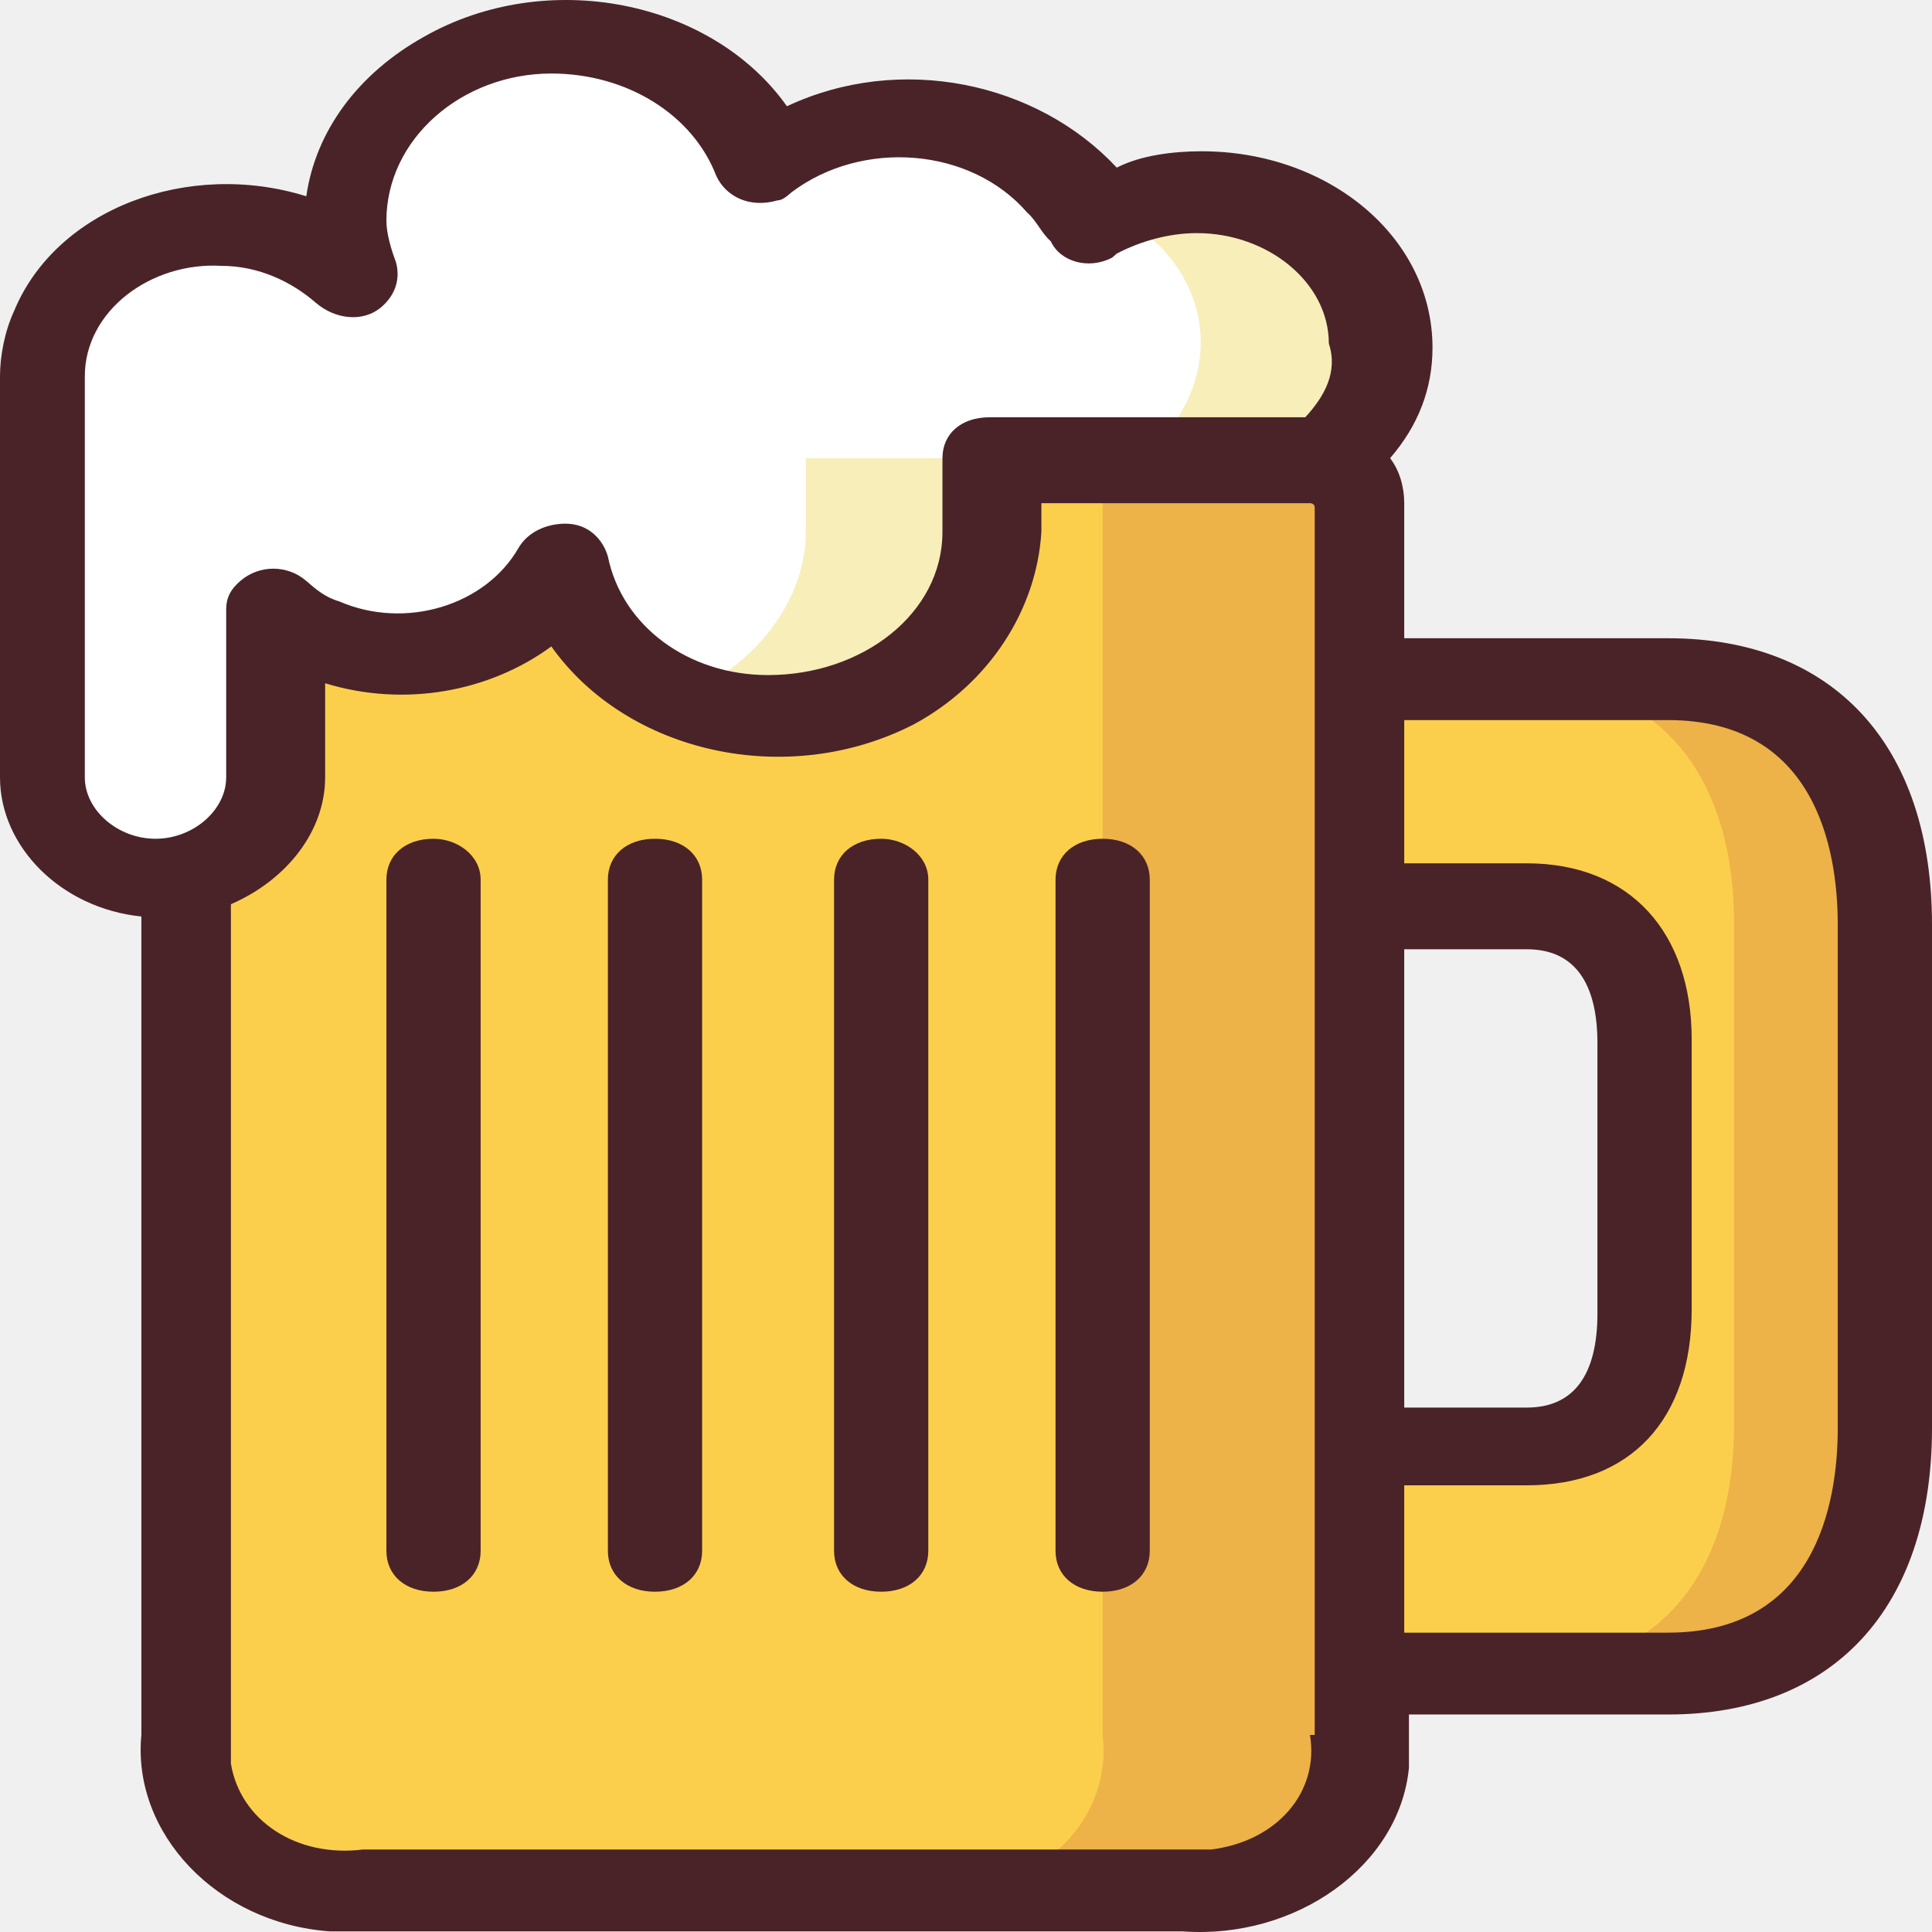
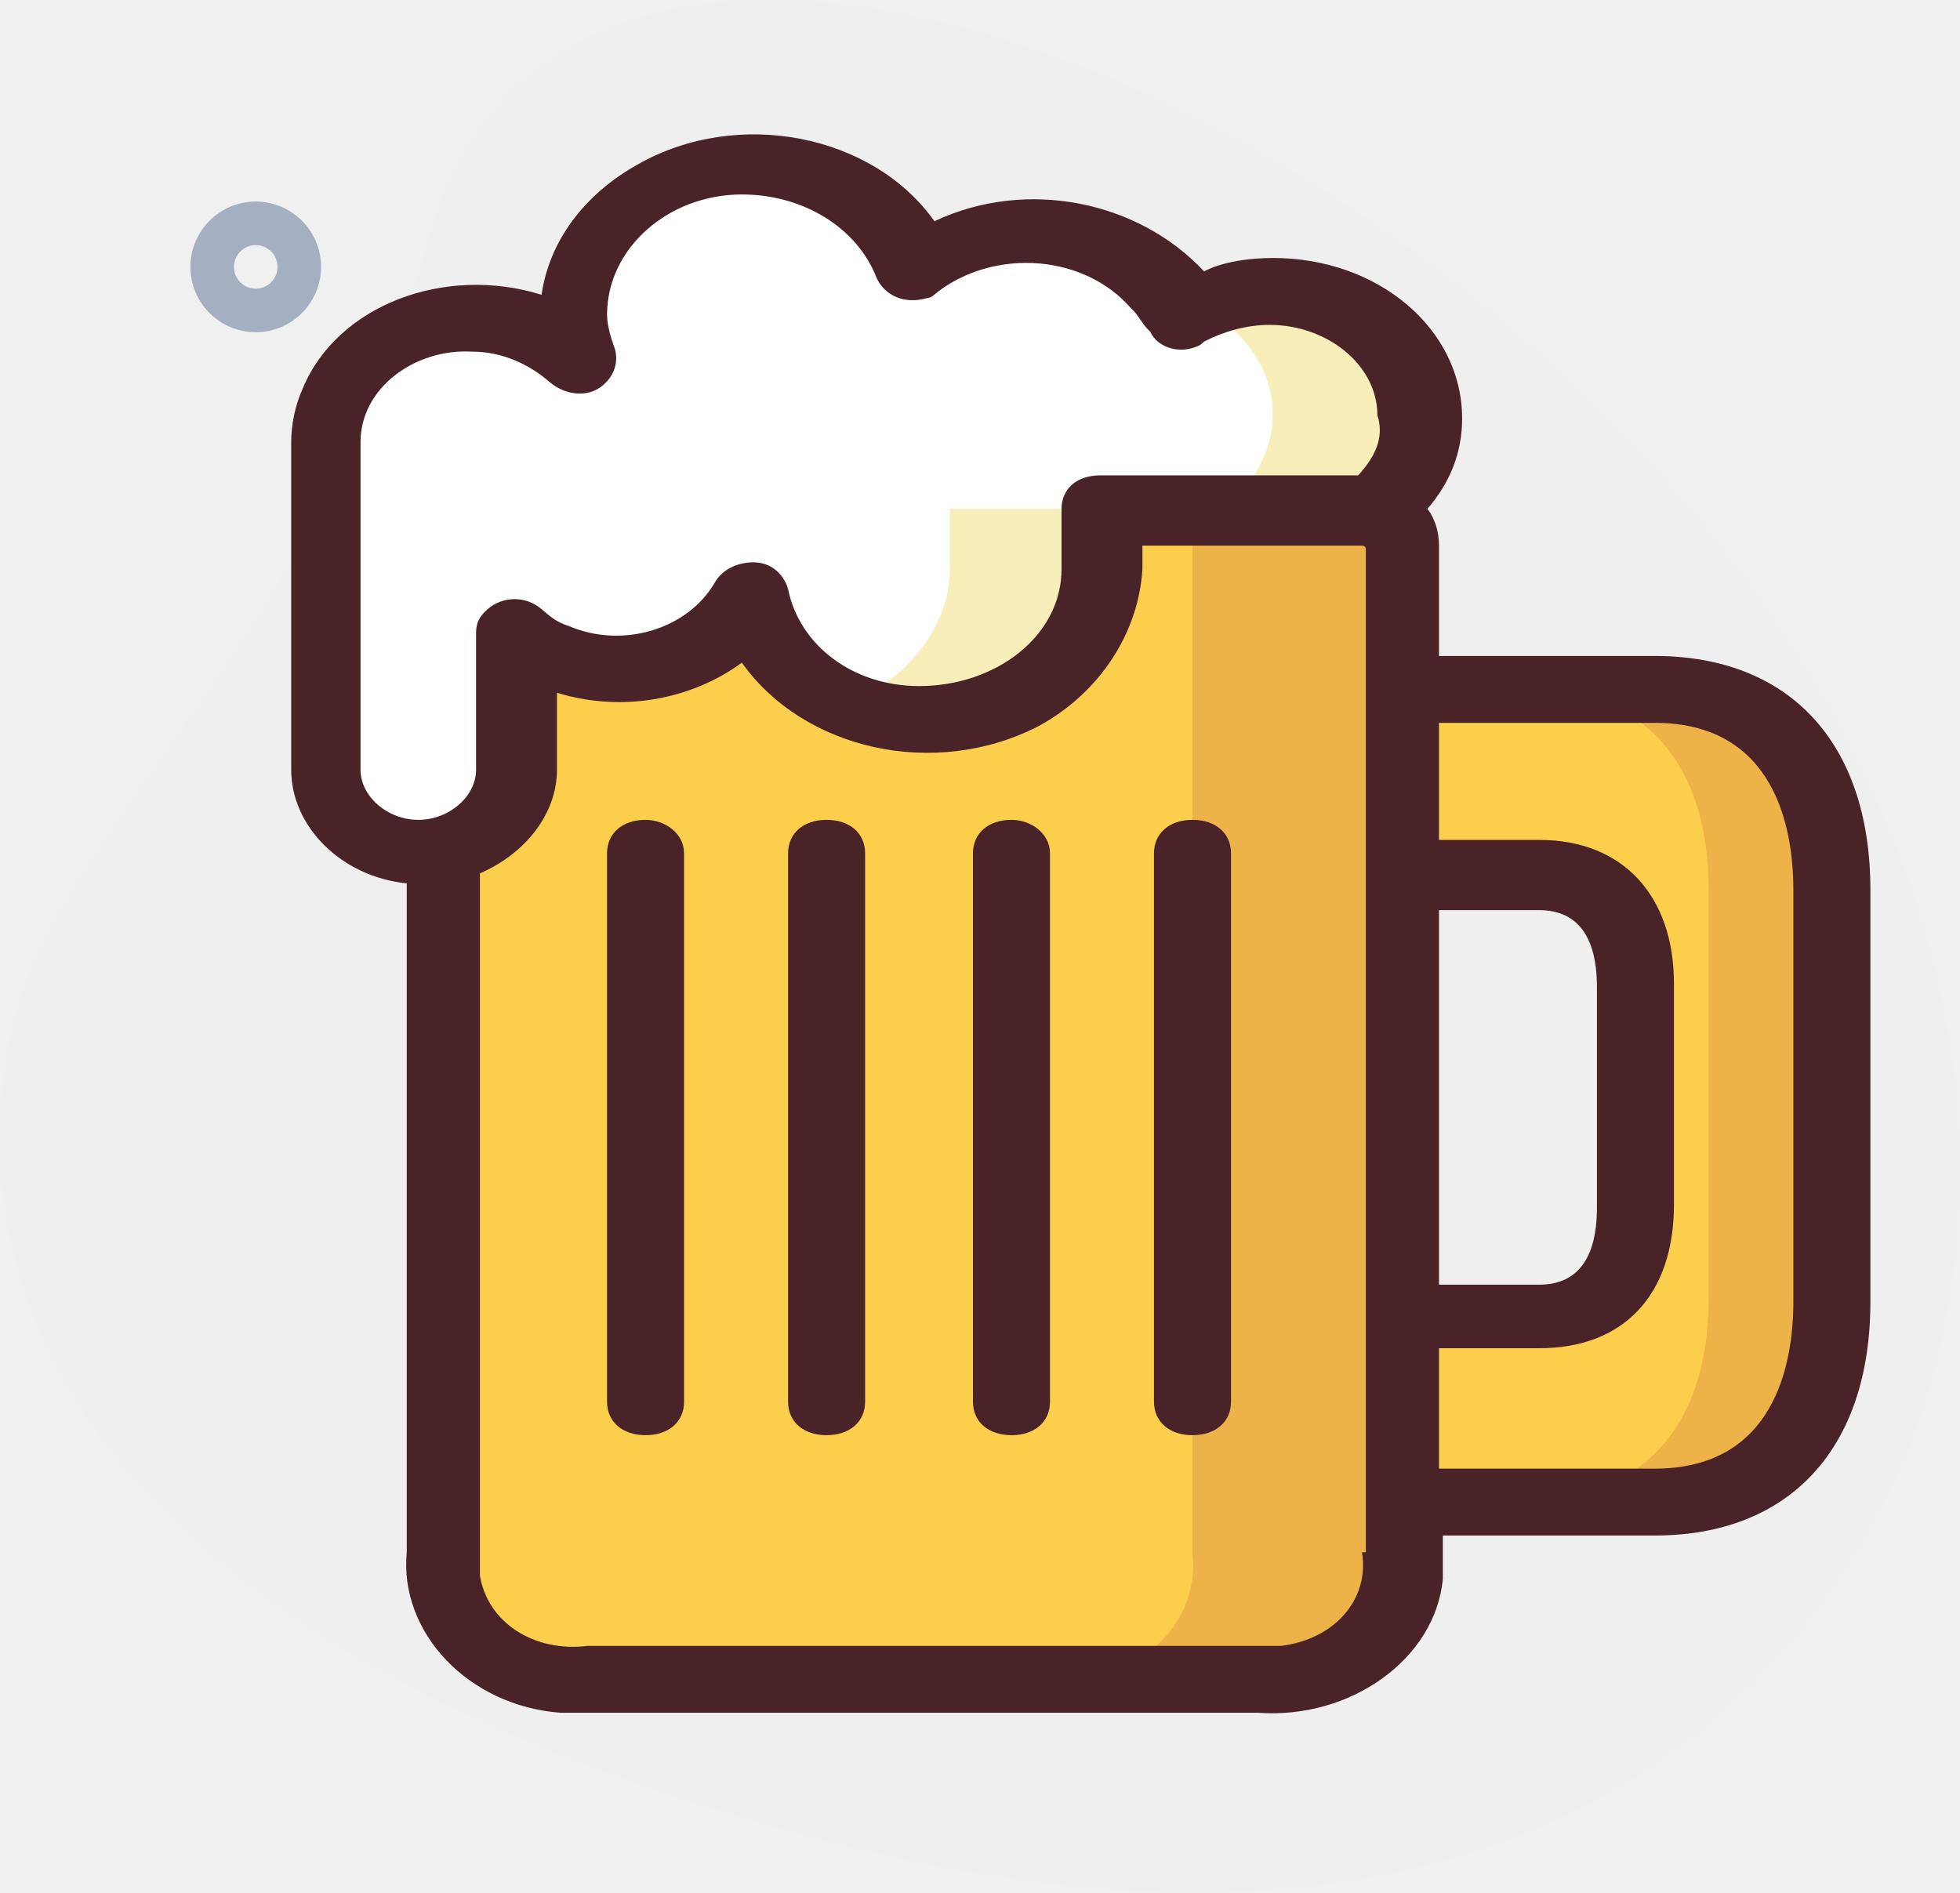
- <svg xmlns="http://www.w3.org/2000/svg" width="141" height="141" viewBox="0 0 141 141" fill="none">
-   <path d="M11.35 63.902C6.535 63.902 2.752 60.617 2.752 56.436V27.168C2.752 20.896 8.942 15.819 16.164 16.117C19.603 16.117 23.042 17.611 25.45 19.701C25.106 18.507 24.762 17.312 24.762 15.819C25.106 8.352 32.328 2.379 40.925 2.379C47.459 2.379 53.306 6.262 55.369 11.638C61.903 6.56 71.876 7.158 77.723 13.131C78.41 14.027 79.442 14.923 79.786 15.819C82.193 14.325 84.601 13.728 87.696 13.728C94.918 13.728 100.764 18.805 100.764 25.077C100.764 27.765 99.732 30.154 97.669 32.245L96.637 33.439H72.22C72.22 33.738 72.22 33.738 72.22 34.037C72.22 35.231 72.22 36.127 72.22 37.322C72.22 37.919 72.22 38.516 72.22 38.815C72.22 46.281 64.998 52.255 56.057 52.255C48.835 52.255 42.301 47.476 40.925 41.204C37.83 46.879 29.92 49.268 23.386 46.58C22.011 45.983 20.979 45.386 19.947 44.489V56.734C19.947 60.916 16.164 64.201 11.35 63.902Z" fill="white" />
-   <path d="M72.22 33.439H58.808C58.808 33.738 58.808 33.738 58.808 34.037C58.808 35.231 58.808 36.127 58.808 37.322C58.808 37.919 58.808 38.516 58.808 38.815C58.808 43.892 55.025 48.671 49.866 50.761C51.93 51.657 54.337 51.956 56.4 51.956C64.998 51.956 72.22 45.983 72.22 38.516C72.22 38.218 72.22 37.62 72.22 37.023C72.22 35.829 72.22 34.933 72.22 33.738C72.22 33.738 72.22 33.738 72.22 33.439Z" fill="#F7EEBA" />
-   <path d="M87.695 14.027C85.288 14.027 83.225 14.624 81.161 15.52C87.351 18.507 89.415 25.077 85.976 30.453C85.632 31.05 84.944 31.647 84.6 32.245L83.568 33.439H96.981L98.012 32.245C100.076 30.154 101.107 27.765 101.107 25.077C100.764 19.104 94.917 14.027 87.695 14.027Z" fill="#F7EEBA" />
-   <path d="M26.48 137.968C19.946 138.565 14.1 134.683 13.412 129.008C13.412 128.112 13.412 127.515 13.412 126.619V64.2L15.476 63.304C18.571 62.11 20.29 59.422 20.29 56.734V45.684L24.761 47.177C26.137 47.476 27.512 47.774 29.232 47.774C32.327 47.774 35.766 46.878 38.173 45.087L41.268 42.697L43.332 45.684C46.083 49.865 51.241 52.254 56.744 52.254C65.341 52.254 72.563 46.281 72.563 38.815C72.563 38.516 72.563 37.919 72.563 37.322L72.907 33.439H95.605C97.668 33.439 99.388 34.932 99.388 36.724V126.619C100.076 132.293 95.605 137.37 89.071 137.968C88.039 137.968 87.351 137.968 86.319 137.968H26.48Z" fill="#FBCF4C" />
-   <path d="M95.261 33.439H77.034C79.098 33.439 80.474 34.933 80.474 36.724V126.619C81.161 132.294 76.691 137.371 70.156 137.968C69.125 137.968 68.437 137.968 67.405 137.968H85.632C92.166 138.565 98.013 134.683 98.7 129.009C98.7 128.113 98.7 127.515 98.7 126.619V36.724C98.7 34.933 97.325 33.439 95.261 33.439Z" fill="#EDB248" />
-   <path d="M99.044 122.139V105.415H111.424C119.334 105.415 120.022 98.546 120.022 95.559V75.848C120.022 72.861 119.334 65.992 111.424 65.992H99.044V49.566H121.742C131.715 49.566 137.561 56.137 137.561 67.486V103.921C137.561 115.27 131.715 121.84 121.742 121.84L99.044 122.139Z" fill="#FBCF4C" />
-   <path d="M121.742 49.567H110.737C120.71 49.567 126.557 56.137 126.557 67.486V103.922C126.557 115.27 120.71 121.841 110.737 121.841H121.742C131.715 121.841 137.562 115.27 137.562 103.922V67.486C137.562 56.137 131.715 49.567 121.742 49.567Z" fill="#EDB248" />
-   <path d="M121.741 46.58H102.483V36.724C102.483 35.53 102.139 34.335 101.451 33.439C103.515 31.05 104.546 28.362 104.546 25.376C104.546 17.312 96.981 11.04 87.695 11.04C85.632 11.04 83.224 11.339 81.505 12.235C75.659 5.963 65.685 3.873 57.432 7.755C51.929 -0.01 39.893 -2.399 30.951 2.678C26.137 5.366 23.041 9.547 22.354 14.325C13.756 11.638 4.127 15.221 1.032 22.688C0.344 24.181 0 25.973 0 27.466V56.734C0 61.811 4.471 66.291 10.317 66.888V126.619C9.629 133.787 15.819 140.357 24.073 140.955C25.105 140.955 25.793 140.955 26.824 140.955H86.32C94.573 141.552 102.139 136.176 102.827 129.009C102.827 128.113 102.827 127.515 102.827 126.619V125.126H121.741C133.778 125.126 141 117.361 141 104.22V67.486C141 54.345 133.778 46.58 121.741 46.58ZM95.605 126.619C96.293 130.8 93.198 134.384 88.383 134.981C87.695 134.981 86.663 134.981 85.976 134.981H26.48C21.666 135.579 17.539 132.891 16.851 128.709C16.851 128.112 16.851 127.216 16.851 126.619V65.992C20.978 64.2 23.729 60.616 23.729 56.734V49.865C29.576 51.657 35.766 50.462 40.237 47.177C45.739 54.942 57.432 57.63 66.717 52.851C72.219 49.865 75.659 44.489 76.002 38.815C76.002 38.516 76.002 37.919 76.002 37.62C76.002 37.322 76.002 37.023 76.002 36.724H95.605C95.605 36.724 95.949 36.724 95.949 37.023V126.619H95.605V126.619ZM95.261 30.453H72.219C70.156 30.453 68.781 31.647 68.781 33.439C68.781 33.738 68.781 33.738 68.781 34.037V34.335C68.781 35.231 68.781 36.127 68.781 37.023C68.781 37.62 68.781 38.218 68.781 38.815C68.781 44.788 62.934 49.268 56.056 49.268C50.21 49.268 45.395 45.684 44.363 40.607C44.02 39.412 42.988 38.218 41.268 38.218C39.893 38.218 38.517 38.815 37.829 40.01C35.422 44.191 29.576 45.983 24.761 43.892C23.729 43.594 23.041 42.996 22.354 42.399C20.978 41.204 18.915 41.204 17.539 42.399C16.851 42.996 16.507 43.594 16.507 44.489V56.734C16.507 59.123 14.1 61.214 11.349 61.214C8.598 61.214 6.19 59.123 6.19 56.734V27.466C6.19 22.688 11.005 19.104 16.163 19.403C18.915 19.403 21.322 20.597 23.041 22.09C24.417 23.285 26.48 23.584 27.856 22.389C28.888 21.493 29.232 20.299 28.888 19.104C28.544 18.208 28.2 17.013 28.2 16.117C28.2 10.144 33.702 5.366 40.237 5.366C45.739 5.366 50.554 8.352 52.273 12.832C52.961 14.325 54.681 15.221 56.744 14.624C57.088 14.624 57.432 14.325 57.776 14.027C62.934 10.144 70.844 10.742 74.971 15.52C75.659 16.117 76.002 17.013 76.69 17.611C77.378 19.104 79.442 19.701 81.161 18.805L81.505 18.507C83.224 17.611 85.288 17.013 87.351 17.013C92.51 17.013 96.981 20.597 96.981 25.077C97.668 27.168 96.637 28.959 95.261 30.453ZM102.483 69.278H111.424C114.863 69.278 116.583 71.667 116.583 76.147V95.858C116.583 100.338 114.863 102.727 111.424 102.727H102.483V69.278ZM134.122 104.22C134.122 109.894 132.402 119.153 121.741 119.153H102.483V108.401H111.424C118.99 108.401 123.461 103.623 123.461 95.559V75.848C123.461 68.083 118.99 63.006 111.424 63.006H102.483V52.553H121.741C132.402 52.553 134.122 61.811 134.122 67.486V104.22Z" fill="#4A2328" />
-   <path d="M31.639 61.214C29.576 61.214 28.2 62.409 28.2 64.201V113.18C28.2 114.972 29.576 116.166 31.639 116.166C33.703 116.166 35.078 114.972 35.078 113.18V64.201C35.078 62.409 33.359 61.214 31.639 61.214Z" fill="#4A2328" />
-   <path d="M47.803 61.214C45.74 61.214 44.364 62.409 44.364 64.201V113.18C44.364 114.972 45.74 116.166 47.803 116.166C49.867 116.166 51.242 114.972 51.242 113.18V64.201C51.242 62.409 49.867 61.214 47.803 61.214Z" fill="#4A2328" />
-   <path d="M64.31 61.214C62.247 61.214 60.871 62.409 60.871 64.201V113.18C60.871 114.972 62.247 116.166 64.31 116.166C66.374 116.166 67.749 114.972 67.749 113.18V64.201C67.749 62.409 66.03 61.214 64.31 61.214Z" fill="#4A2328" />
-   <path d="M80.473 61.214C78.41 61.214 77.034 62.409 77.034 64.201V113.18C77.034 114.972 78.41 116.166 80.473 116.166C82.537 116.166 83.912 114.972 83.912 113.18V64.201C83.912 62.409 82.537 61.214 80.473 61.214Z" fill="#4A2328" />
+ <svg xmlns="http://www.w3.org/2000/svg" width="175" height="169" viewBox="0 0 175 169" fill="none">
+   <path d="M38.251 21.325C29.259 55.244 5.849 73.786 1.515 90.134C-2.819 106.481 -2.705 143.347 71.037 163.677C144.778 184.007 167.844 140.812 172.606 122.829C194.93 38.643 54.178 -38.751 38.251 21.325V21.325Z" fill="#EFEFEF" />
+   <path d="M37.349 75.902C32.535 75.902 28.752 72.617 28.752 68.436V39.168C28.752 32.896 34.942 27.819 42.164 28.117C45.603 28.117 49.042 29.611 51.45 31.701C51.106 30.507 50.762 29.312 50.762 27.819C51.106 20.352 58.328 14.379 66.925 14.379C73.459 14.379 79.306 18.262 81.369 23.638C87.903 18.561 97.876 19.158 103.723 25.131C104.41 26.027 105.442 26.923 105.786 27.819C108.193 26.326 110.601 25.728 113.696 25.728C120.918 25.728 126.764 30.805 126.764 37.077C126.764 39.765 125.732 42.154 123.669 44.245L122.637 45.439H98.22C98.22 45.738 98.22 45.738 98.22 46.037C98.22 47.231 98.22 48.127 98.22 49.322C98.22 49.919 98.22 50.517 98.22 50.815C98.22 58.282 90.998 64.255 82.057 64.255C74.835 64.255 68.301 59.476 66.925 53.204C63.83 58.879 55.92 61.268 49.386 58.58C48.011 57.983 46.979 57.386 45.947 56.49V68.734C45.947 72.915 42.164 76.201 37.349 75.902Z" fill="white" />
+   <path d="M98.22 45.439H84.808C84.808 45.738 84.808 45.738 84.808 46.036C84.808 47.231 84.808 48.127 84.808 49.322C84.808 49.919 84.808 50.516 84.808 50.815C84.808 55.892 81.025 60.67 75.866 62.761C77.93 63.657 80.337 63.956 82.4 63.956C90.998 63.956 98.22 57.983 98.22 50.516C98.22 50.218 98.22 49.62 98.22 49.023C98.22 47.828 98.22 46.932 98.22 45.738C98.22 45.738 98.22 45.738 98.22 45.439Z" fill="#F7EEBA" />
+   <path d="M113.695 26.027C111.288 26.027 109.225 26.624 107.161 27.52C113.351 30.507 115.415 37.077 111.976 42.453C111.632 43.05 110.944 43.647 110.6 44.245L109.568 45.439H122.981L124.012 44.245C126.076 42.154 127.107 39.765 127.107 37.077C126.764 31.104 120.917 26.027 113.695 26.027Z" fill="#F7EEBA" />
+   <path d="M52.48 149.968C45.946 150.565 40.1 146.683 39.412 141.008C39.412 140.112 39.412 139.515 39.412 138.619V76.2L41.475 75.304C44.571 74.11 46.29 71.422 46.29 68.734V57.684L50.761 59.177C52.136 59.476 53.512 59.774 55.232 59.774C58.327 59.774 61.766 58.878 64.173 57.087L67.268 54.697L69.332 57.684C72.083 61.865 77.241 64.254 82.744 64.254C91.341 64.254 98.563 58.281 98.563 50.815C98.563 50.516 98.563 49.919 98.563 49.322L98.907 45.439H121.605C123.668 45.439 125.388 46.932 125.388 48.724V138.619C126.076 144.293 121.605 149.37 115.071 149.968C114.039 149.968 113.351 149.968 112.319 149.968H52.48Z" fill="#FBCF4C" />
+   <path d="M121.261 45.439H103.035C105.098 45.439 106.474 46.932 106.474 48.724V138.619C107.161 144.294 102.691 149.371 96.156 149.968C95.125 149.968 94.437 149.968 93.405 149.968H111.632C118.166 150.565 124.013 146.683 124.7 141.008C124.7 140.112 124.7 139.515 124.7 138.619V48.724C124.7 46.932 123.325 45.439 121.261 45.439Z" fill="#EDB248" />
+   <path d="M125.044 134.139V117.414H137.424C145.334 117.414 146.022 110.545 146.022 107.559V87.848C146.022 84.861 145.334 77.992 137.424 77.992H125.044V61.566H147.742C157.715 61.566 163.561 68.136 163.561 79.485V115.921C163.561 127.27 157.715 133.84 147.742 133.84L125.044 134.139Z" fill="#FBCF4C" />
+   <path d="M147.742 61.567H136.737C146.71 61.567 152.557 68.137 152.557 79.486V115.922C152.557 127.27 146.71 133.841 136.737 133.841H147.742C157.715 133.841 163.562 127.27 163.562 115.922V79.486C163.562 68.137 157.715 61.567 147.742 61.567Z" fill="#EDB248" />
+   <path d="M147.741 58.58H128.483V48.724C128.483 47.53 128.139 46.335 127.451 45.439C129.515 43.05 130.546 40.362 130.546 37.376C130.546 29.312 122.98 23.04 113.695 23.04C111.632 23.04 109.224 23.339 107.505 24.235C101.659 17.963 91.685 15.873 83.432 19.755C77.929 11.99 65.893 9.601 56.951 14.678C52.137 17.366 49.041 21.547 48.354 26.326C39.756 23.638 30.127 27.221 27.032 34.688C26.344 36.181 26 37.973 26 39.466V68.734C26 73.811 30.471 78.291 36.317 78.888V138.619C35.629 145.787 41.819 152.357 50.073 152.955C51.105 152.955 51.793 152.955 52.824 152.955H112.32C120.573 153.552 128.139 148.176 128.827 141.009C128.827 140.113 128.827 139.515 128.827 138.619V137.126H147.741C159.778 137.126 167 129.361 167 116.22V79.486C167 66.345 159.778 58.58 147.741 58.58ZM121.605 138.619C122.293 142.8 119.198 146.384 114.383 146.981C113.695 146.981 112.663 146.981 111.976 146.981H52.48C47.666 147.579 43.539 144.891 42.851 140.709C42.851 140.112 42.851 139.216 42.851 138.619V77.992C46.978 76.2 49.729 72.616 49.729 68.734V61.865C55.576 63.657 61.766 62.462 66.237 59.177C71.739 66.942 83.432 69.63 92.717 64.851C98.219 61.865 101.659 56.489 102.002 50.815C102.002 50.516 102.002 49.919 102.002 49.62C102.002 49.322 102.002 49.023 102.002 48.724H121.605C121.605 48.724 121.949 48.724 121.949 49.023V138.619H121.605V138.619ZM121.261 42.453H98.219C96.156 42.453 94.781 43.647 94.781 45.439C94.781 45.738 94.781 45.738 94.781 46.037V46.335C94.781 47.231 94.781 48.127 94.781 49.023C94.781 49.62 94.781 50.218 94.781 50.815C94.781 56.788 88.934 61.268 82.056 61.268C76.21 61.268 71.395 57.684 70.363 52.607C70.019 51.412 68.988 50.218 67.268 50.218C65.893 50.218 64.517 50.815 63.829 52.01C61.422 56.191 55.576 57.983 50.761 55.892C49.729 55.594 49.041 54.996 48.354 54.399C46.978 53.204 44.915 53.204 43.539 54.399C42.851 54.996 42.507 55.594 42.507 56.489V68.734C42.507 71.124 40.1 73.214 37.349 73.214C34.598 73.214 32.19 71.124 32.19 68.734V39.466C32.19 34.688 37.005 31.104 42.163 31.403C44.915 31.403 47.322 32.597 49.041 34.09C50.417 35.285 52.48 35.584 53.856 34.389C54.888 33.493 55.232 32.299 54.888 31.104C54.544 30.208 54.2 29.013 54.2 28.117C54.2 22.144 59.702 17.366 66.237 17.366C71.739 17.366 76.554 20.352 78.273 24.832C78.961 26.326 80.68 27.221 82.744 26.624C83.088 26.624 83.432 26.326 83.776 26.027C88.934 22.144 96.844 22.742 100.971 27.52C101.659 28.117 102.002 29.013 102.69 29.611C103.378 31.104 105.441 31.701 107.161 30.805L107.505 30.507C109.224 29.611 111.288 29.013 113.351 29.013C118.51 29.013 122.98 32.597 122.98 37.077C123.668 39.168 122.637 40.959 121.261 42.453ZM128.483 81.278H137.424C140.863 81.278 142.583 83.667 142.583 88.147V107.858C142.583 112.338 140.863 114.727 137.424 114.727H128.483V81.278ZM160.122 116.22C160.122 121.894 158.402 131.153 147.741 131.153H128.483V120.401H137.424C144.99 120.401 149.461 115.623 149.461 107.559V87.848C149.461 80.083 144.99 75.006 137.424 75.006H128.483V64.553H147.741C158.402 64.553 160.122 73.811 160.122 79.486V116.22Z" fill="#4A2328" />
+   <path d="M57.639 73.214C55.576 73.214 54.2 74.409 54.2 76.201V125.18C54.2 126.972 55.576 128.166 57.639 128.166C59.703 128.166 61.078 126.972 61.078 125.18V76.201C61.078 74.409 59.359 73.214 57.639 73.214Z" fill="#4A2328" />
+   <path d="M73.803 73.214C71.74 73.214 70.364 74.409 70.364 76.201V125.18C70.364 126.972 71.74 128.166 73.803 128.166C75.867 128.166 77.242 126.972 77.242 125.18V76.201C77.242 74.409 75.867 73.214 73.803 73.214Z" fill="#4A2328" />
+   <path d="M90.31 73.214C88.247 73.214 86.871 74.409 86.871 76.201V125.18C86.871 126.972 88.247 128.166 90.31 128.166C92.374 128.166 93.749 126.972 93.749 125.18V76.201C93.749 74.409 92.03 73.214 90.31 73.214Z" fill="#4A2328" />
+   <path d="M106.473 73.214C104.41 73.214 103.034 74.409 103.034 76.201V125.18C103.034 126.972 104.41 128.166 106.473 128.166C108.537 128.166 109.912 126.972 109.912 125.18V76.201C109.912 74.409 108.537 73.214 106.473 73.214Z" fill="#4A2328" />
+   <path d="M22.833 29.667C19.617 29.667 17 27.049 17 23.833C17 20.617 19.617 18 22.833 18C26.049 18 28.667 20.617 28.667 23.833C28.667 27.049 26.049 29.667 22.833 29.667ZM22.833 21.889C21.76 21.889 20.889 22.76 20.889 23.833C20.889 24.907 21.76 25.778 22.833 25.778C23.907 25.778 24.778 24.907 24.778 23.833C24.778 22.76 23.907 21.889 22.833 21.889Z" fill="#A4AFC1" />
</svg>
